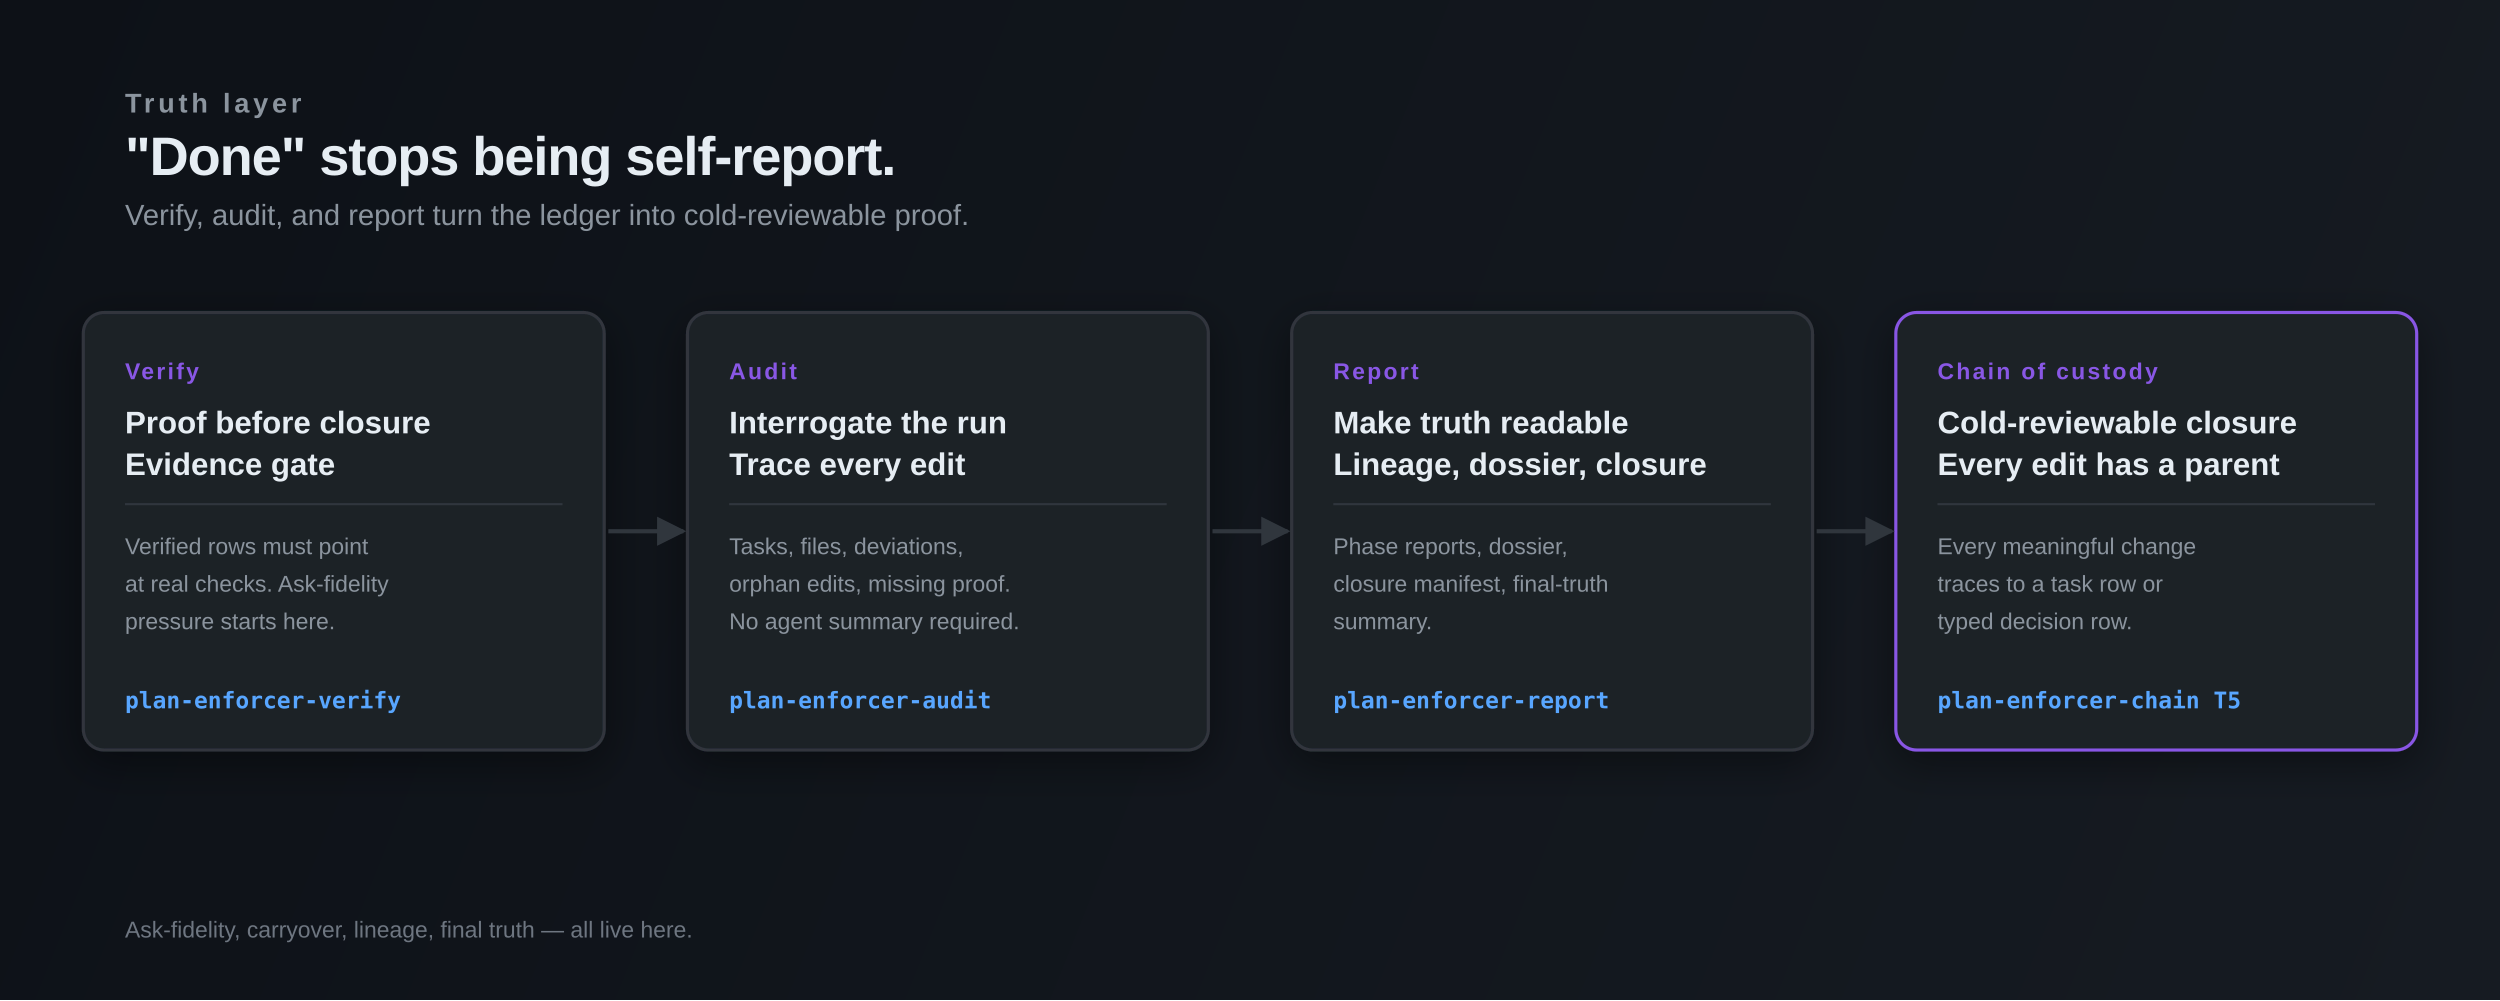
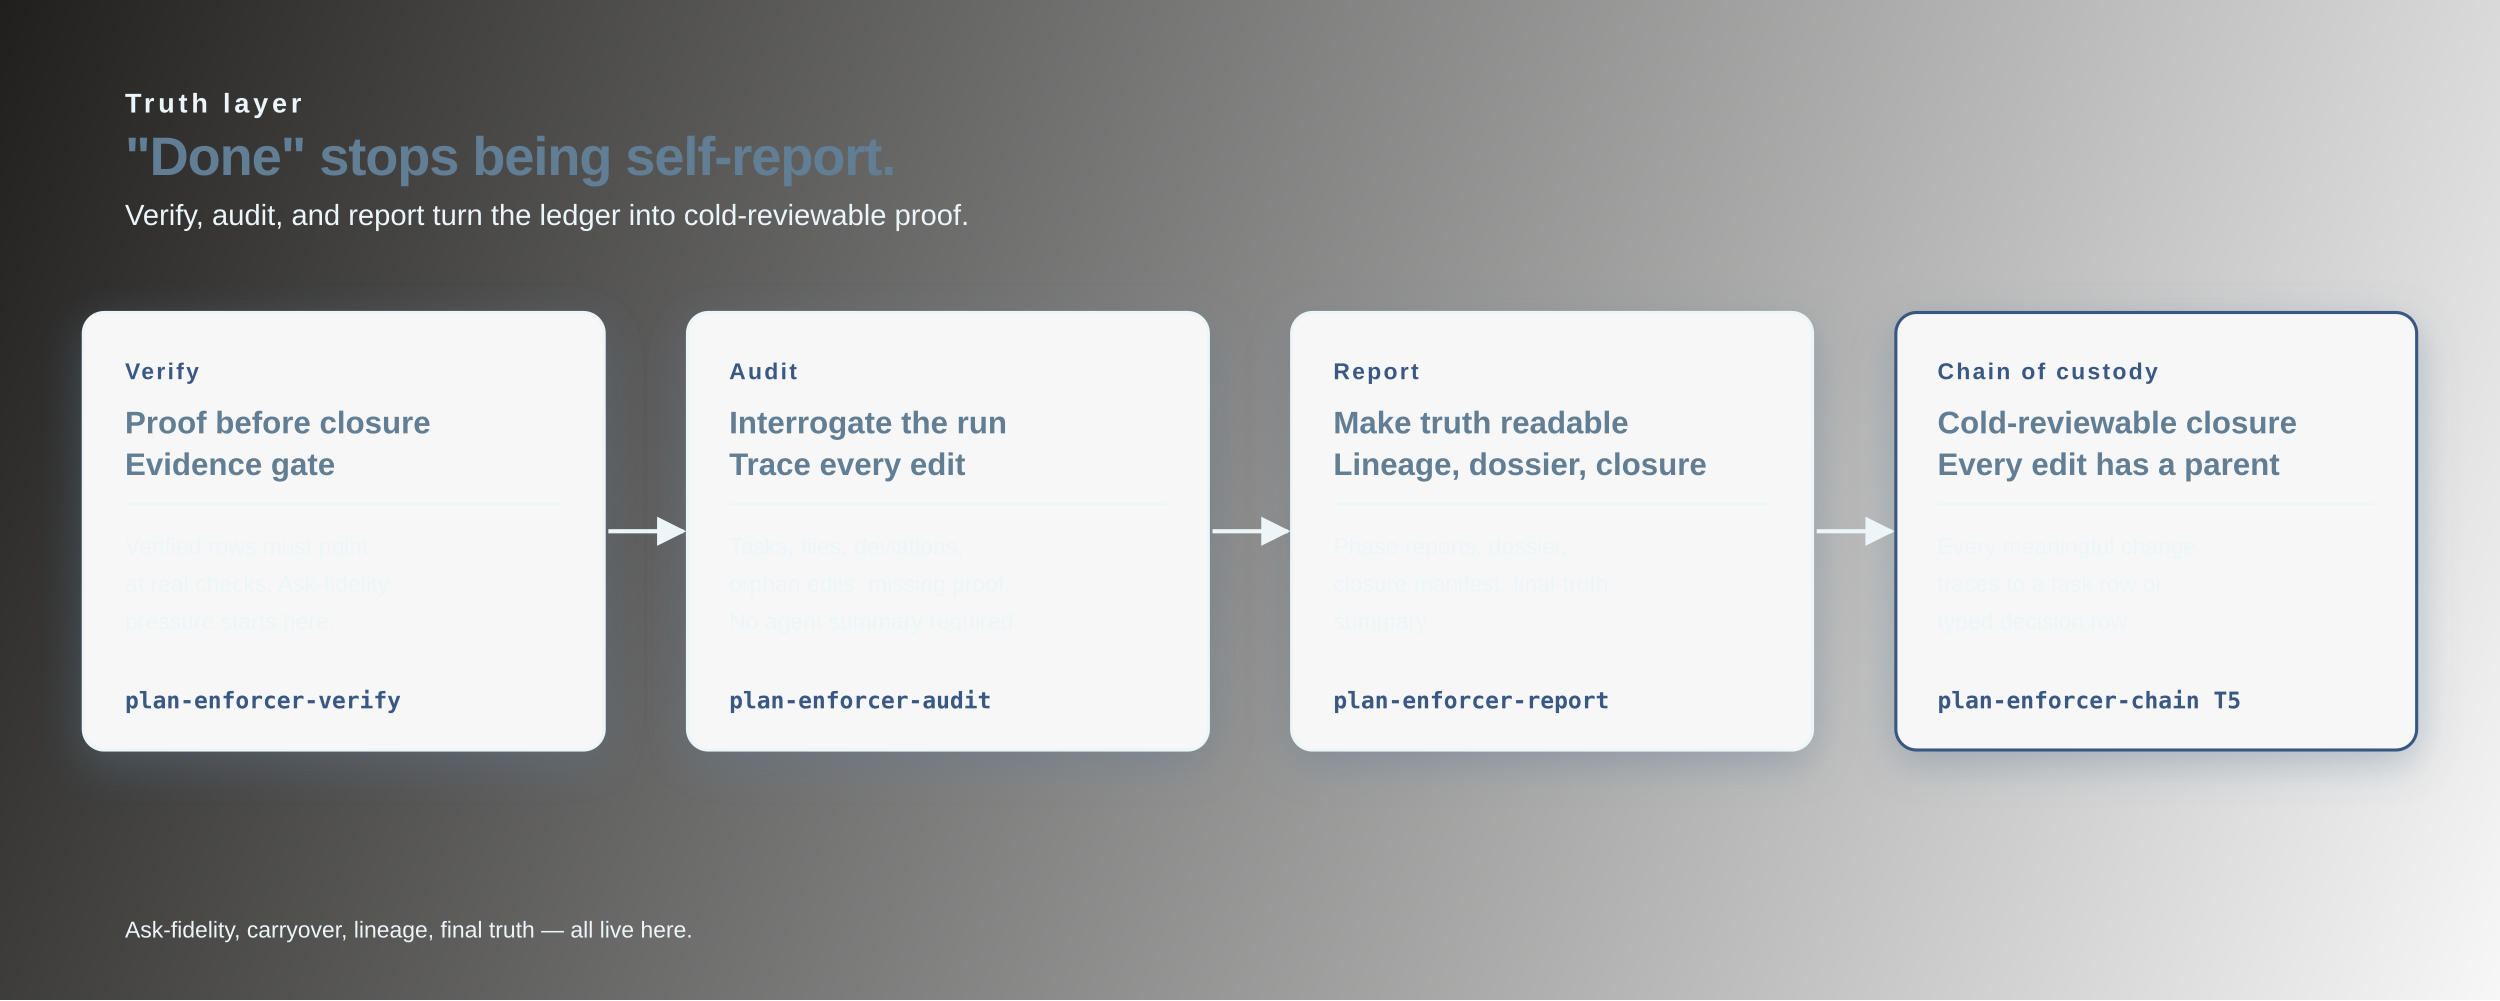
<svg xmlns="http://www.w3.org/2000/svg" width="1200" height="480" viewBox="0 0 1200 480" role="img" aria-labelledby="title desc">
  <defs>
    <linearGradient id="bg" x1="0" y1="0" x2="1200" y2="480" gradientUnits="userSpaceOnUse">
-       <stop offset="0" stop-color="#0d1117" />
-       <stop offset="1" stop-color="#161b22" />
+       <stop offset="0" stop-color="#201f1e" />
+       <stop offset="1" stop-color="#f7f7f7" />
    </linearGradient>
    <filter id="shadow" x="-20%" y="-20%" width="140%" height="160%">
-       <feDropShadow dx="0" dy="6" stdDeviation="10" flood-color="#000" flood-opacity="0.4" />
+       <feDropShadow dx="0" dy="6" stdDeviation="10" flood-color="#617e94" flood-opacity="0.4" />
    </filter>
    <style>
      .sans { font-family: "IBM Plex Sans", "Segoe UI", Arial, sans-serif; }
      .mono { font-family: "IBM Plex Mono", "Cascadia Code", Consolas, monospace; }
-       .eyebrow { font-size: 13px; font-weight: 700; letter-spacing: 0.14em; text-transform: uppercase; fill: #8b949e; }
-       .title { font-size: 26px; font-weight: 700; letter-spacing: -0.02em; fill: #e6edf3; }
-       .subtitle { font-size: 14px; font-weight: 500; fill: #8b949e; }
-       .step-num { font-size: 11px; font-weight: 700; fill: #8957e5; letter-spacing: 0.1em; text-transform: uppercase; }
-       .step-title { font-size: 15px; font-weight: 700; fill: #e6edf3; }
-       .step-sub { font-size: 11px; font-weight: 500; fill: #8b949e; }
-       .step-cmd { font-size: 11px; font-weight: 600; fill: #58a6ff; }
-       .card { fill: #1c2128; stroke: #30363d; stroke-width: 1.5; }
-       .card-active { fill: #1c2128; stroke: #8957e5; stroke-width: 1.5; }
-       .arrow { fill: none; stroke: #30363d; stroke-width: 2; }
-       .arrowhead { fill: #30363d; }
-       .footer { font-size: 11px; font-weight: 500; fill: #6e7681; }
+       .eyebrow { font-size: 13px; font-weight: 700; letter-spacing: 0.14em; text-transform: uppercase; fill: #ecf6f9; }
+       .title { font-size: 26px; font-weight: 700; letter-spacing: -0.02em; fill: #617e94; }
+       .subtitle { font-size: 14px; font-weight: 500; fill: #ecf6f9; }
+       .step-num { font-size: 11px; font-weight: 700; fill: #395984; letter-spacing: 0.1em; text-transform: uppercase; }
+       .step-title { font-size: 15px; font-weight: 700; fill: #617e94; }
+       .step-sub { font-size: 11px; font-weight: 500; fill: #ecf6f9; }
+       .step-cmd { font-size: 11px; font-weight: 600; fill: #395984; }
+       .card { fill: #f7f7f7; stroke: #ecf6f9; stroke-width: 1.5; }
+       .card-active { fill: #f7f7f7; stroke: #395984; stroke-width: 1.5; }
+       .arrow { fill: none; stroke: #ecf6f9; stroke-width: 2; }
+       .arrowhead { fill: #ecf6f9; }
+       .footer { font-size: 11px; font-weight: 500; fill: #ecf6f9; }
    </style>
    <marker id="arrow-end" viewBox="0 0 10 10" refX="9" refY="5" markerWidth="7" markerHeight="7" orient="auto">
      <path d="M 0 0 L 10 5 L 0 10 z" class="arrowhead" />
    </marker>
  </defs>
  <rect width="1200" height="480" fill="url(#bg)" />
  <text x="60" y="54" class="sans eyebrow">Truth layer</text>
  <text x="60" y="84" class="sans title">"Done" stops being self-report.</text>
  <text x="60" y="108" class="sans subtitle">Verify, audit, and report turn the ledger into cold-reviewable proof.</text>
  <g transform="translate(40, 150)">
    <rect width="250" height="210" rx="10" class="card" filter="url(#shadow)" />
    <text x="20" y="32" class="sans step-num">Verify</text>
    <text x="20" y="58" class="sans step-title">Proof before closure</text>
    <text x="20" y="78" class="sans step-title">Evidence gate</text>
-     <line x1="20" y1="92" x2="230" y2="92" stroke="#30363d" stroke-width="1" />
+     <line x1="20" y1="92" x2="230" y2="92" stroke="#ecf6f9" stroke-width="1" />
    <text x="20" y="116" class="sans step-sub">Verified rows must point</text>
    <text x="20" y="134" class="sans step-sub">at real checks. Ask-fidelity</text>
    <text x="20" y="152" class="sans step-sub">pressure starts here.</text>
    <text x="20" y="190" class="mono step-cmd">plan-enforcer-verify</text>
  </g>
  <g transform="translate(330, 150)">
    <rect width="250" height="210" rx="10" class="card" filter="url(#shadow)" />
    <text x="20" y="32" class="sans step-num">Audit</text>
    <text x="20" y="58" class="sans step-title">Interrogate the run</text>
    <text x="20" y="78" class="sans step-title">Trace every edit</text>
-     <line x1="20" y1="92" x2="230" y2="92" stroke="#30363d" stroke-width="1" />
+     <line x1="20" y1="92" x2="230" y2="92" stroke="#ecf6f9" stroke-width="1" />
    <text x="20" y="116" class="sans step-sub">Tasks, files, deviations,</text>
    <text x="20" y="134" class="sans step-sub">orphan edits, missing proof.</text>
    <text x="20" y="152" class="sans step-sub">No agent summary required.</text>
    <text x="20" y="190" class="mono step-cmd">plan-enforcer-audit</text>
  </g>
  <g transform="translate(620, 150)">
    <rect width="250" height="210" rx="10" class="card" filter="url(#shadow)" />
    <text x="20" y="32" class="sans step-num">Report</text>
    <text x="20" y="58" class="sans step-title">Make truth readable</text>
    <text x="20" y="78" class="sans step-title">Lineage, dossier, closure</text>
-     <line x1="20" y1="92" x2="230" y2="92" stroke="#30363d" stroke-width="1" />
+     <line x1="20" y1="92" x2="230" y2="92" stroke="#ecf6f9" stroke-width="1" />
    <text x="20" y="116" class="sans step-sub">Phase reports, dossier,</text>
    <text x="20" y="134" class="sans step-sub">closure manifest, final-truth</text>
    <text x="20" y="152" class="sans step-sub">summary.</text>
    <text x="20" y="190" class="mono step-cmd">plan-enforcer-report</text>
  </g>
  <g transform="translate(910, 150)">
    <rect width="250" height="210" rx="10" class="card-active" filter="url(#shadow)" />
    <text x="20" y="32" class="sans step-num">Chain of custody</text>
    <text x="20" y="58" class="sans step-title">Cold-reviewable closure</text>
    <text x="20" y="78" class="sans step-title">Every edit has a parent</text>
-     <line x1="20" y1="92" x2="230" y2="92" stroke="#30363d" stroke-width="1" />
+     <line x1="20" y1="92" x2="230" y2="92" stroke="#ecf6f9" stroke-width="1" />
    <text x="20" y="116" class="sans step-sub">Every meaningful change</text>
    <text x="20" y="134" class="sans step-sub">traces to a task row or</text>
    <text x="20" y="152" class="sans step-sub">typed decision row.</text>
    <text x="20" y="190" class="mono step-cmd">plan-enforcer-chain T5</text>
  </g>
  <path d="M 292 255 L 328 255" class="arrow" marker-end="url(#arrow-end)" />
  <path d="M 582 255 L 618 255" class="arrow" marker-end="url(#arrow-end)" />
  <path d="M 872 255 L 908 255" class="arrow" marker-end="url(#arrow-end)" />
  <text x="60" y="450" class="sans footer">Ask-fidelity, carryover, lineage, final truth — all live here.</text>
</svg>
